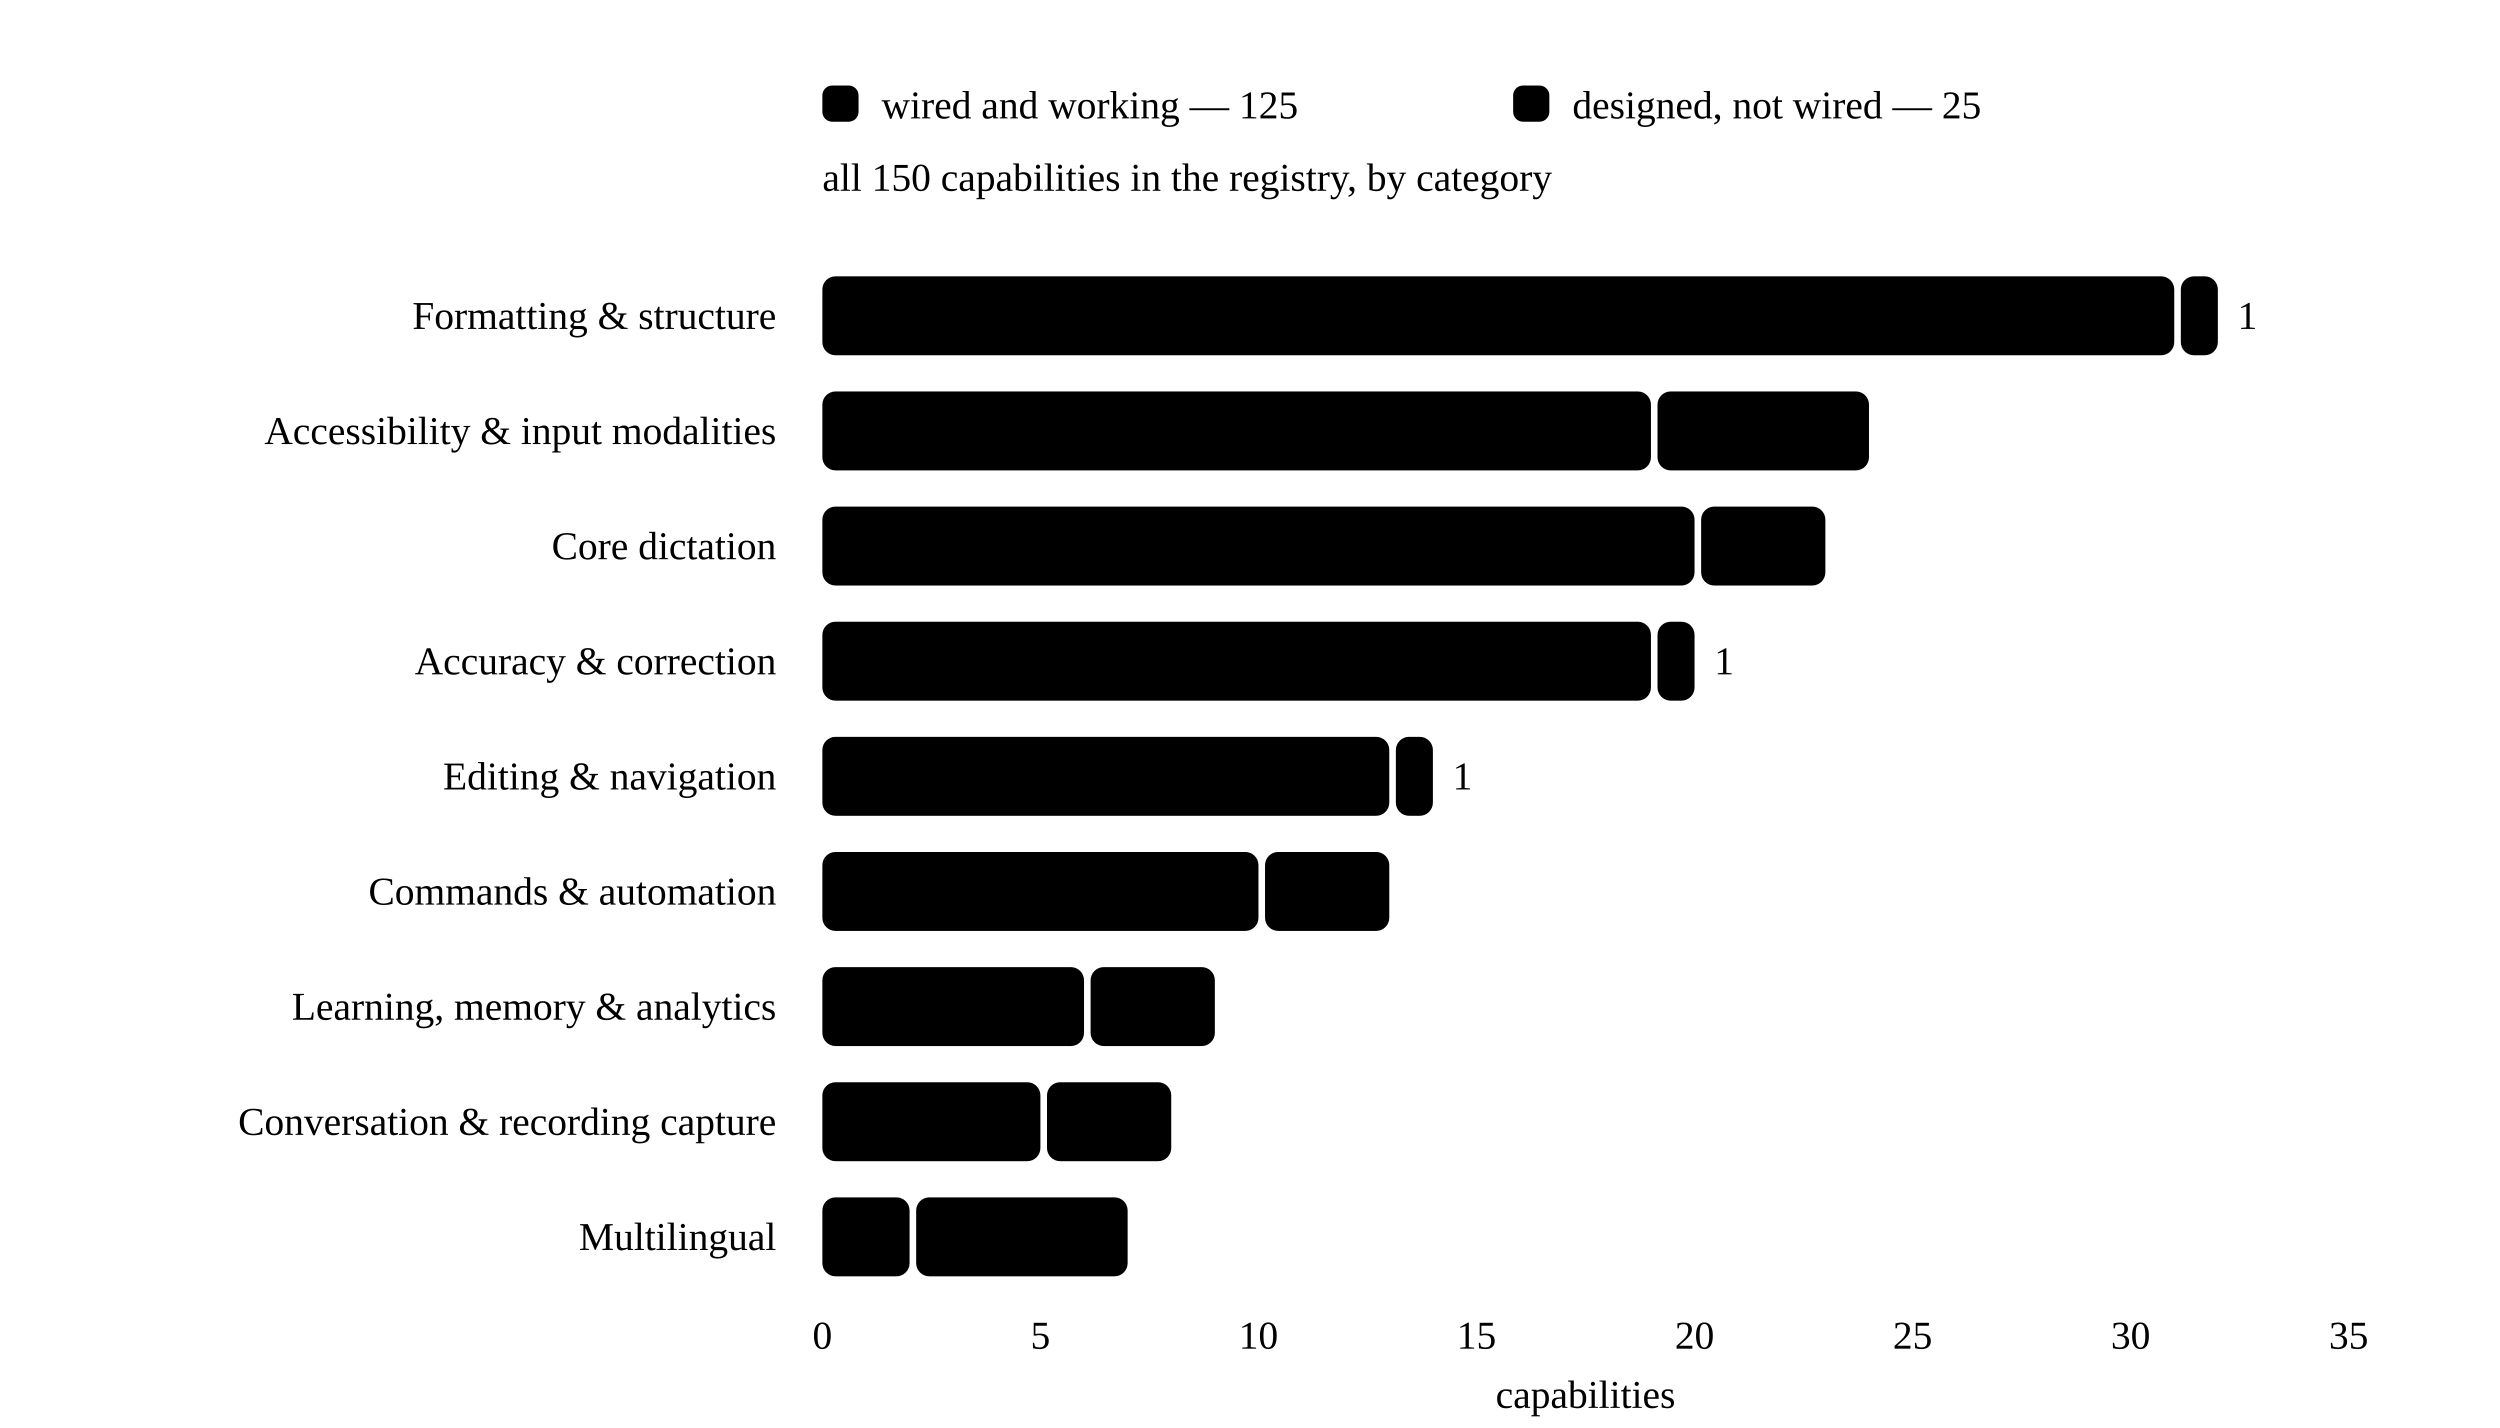
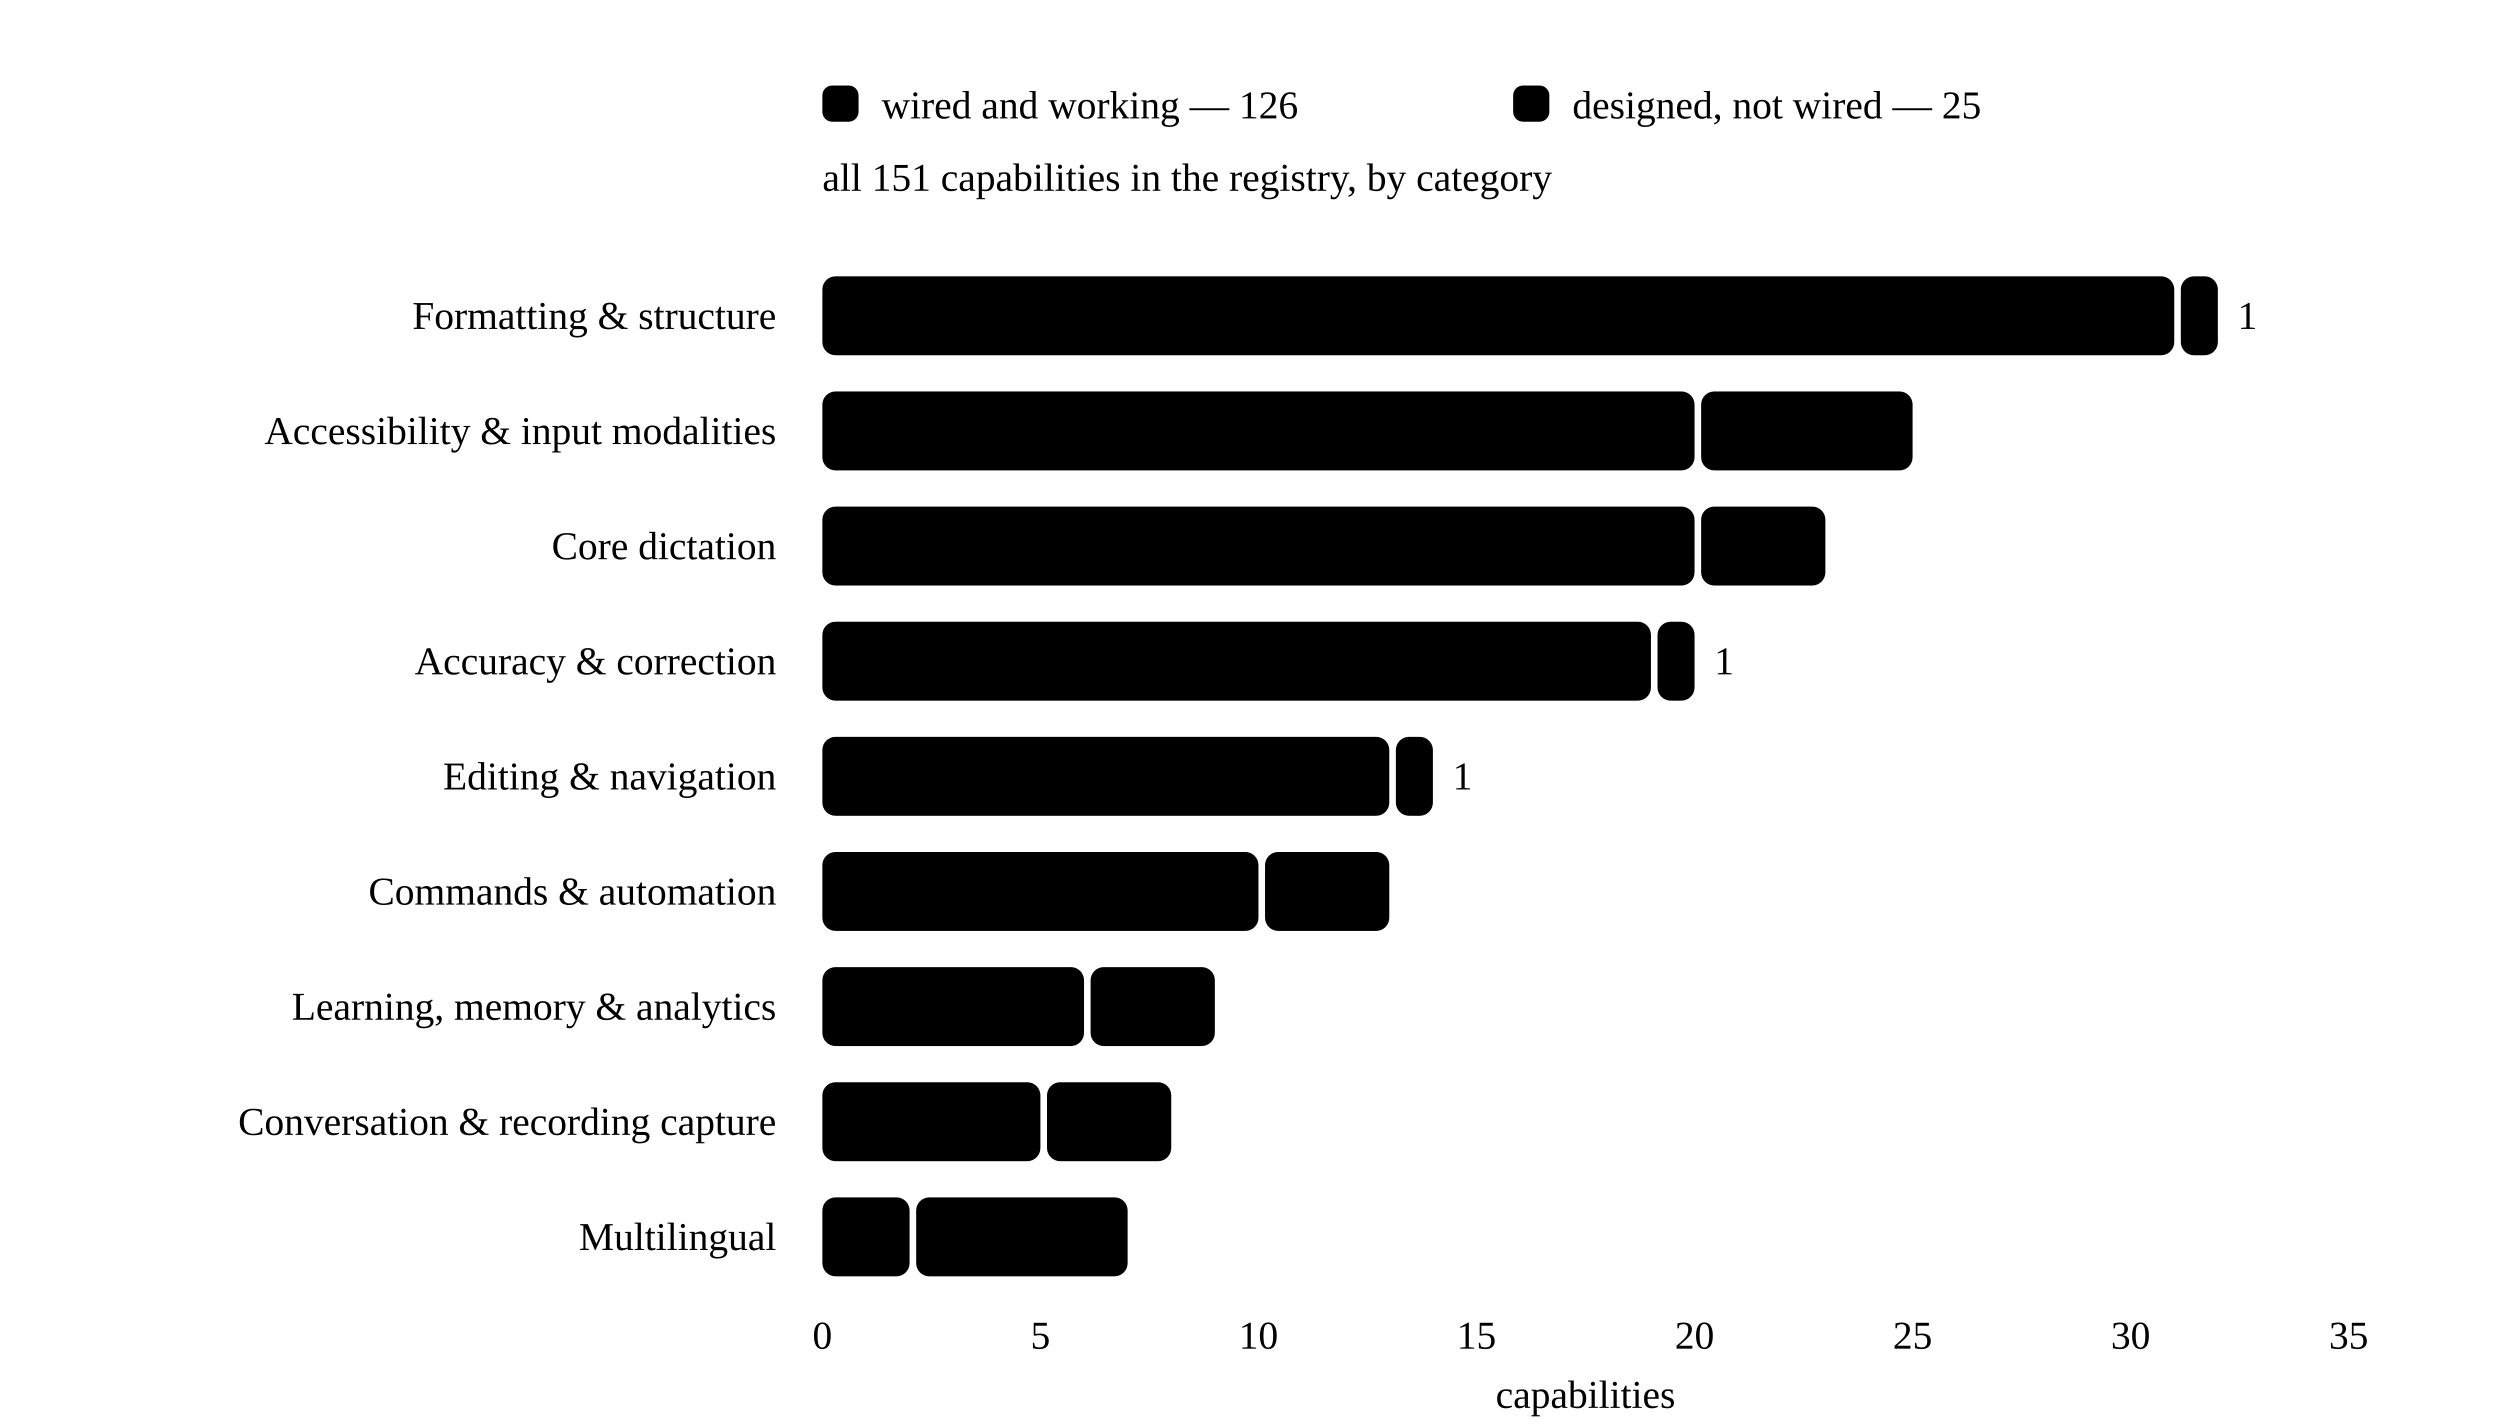
<svg xmlns="http://www.w3.org/2000/svg" class="yz-fig yz-fig--capabilities" viewBox="0 0 760 434" role="img" aria-labelledby="capabilities-t capabilities-d">
  <rect class="yz-swatch yz-bar--ship" x="250" y="26" width="11" height="11" rx="3" />
-   <text class="yz-l" x="268" y="36">wired and working — 125</text>
+   <text class="yz-l" x="268" y="36">wired and working — 126</text>
  <rect class="yz-swatch yz-bar--plan" x="460" y="26" width="11" height="11" rx="3" />
  <text class="yz-l" x="478" y="36">designed, not wired — 25</text>
-   <text class="yz-s" x="250" y="58">all 150 capabilities in the registry, by category</text>
+   <text class="yz-s" x="250" y="58">all 151 capabilities in the registry, by category</text>
  <path class="yz-grid" d="M 250 78 L 250 392" />
  <text class="yz-m" x="250" y="410" text-anchor="middle">0</text>
  <path class="yz-grid" d="M 316.286 78 L 316.286 392" />
  <text class="yz-m" x="316.286" y="410" text-anchor="middle">5</text>
  <path class="yz-grid" d="M 382.571 78 L 382.571 392" />
  <text class="yz-m" x="382.571" y="410" text-anchor="middle">10</text>
  <path class="yz-grid" d="M 448.857 78 L 448.857 392" />
  <text class="yz-m" x="448.857" y="410" text-anchor="middle">15</text>
  <path class="yz-grid" d="M 515.143 78 L 515.143 392" />
  <text class="yz-m" x="515.143" y="410" text-anchor="middle">20</text>
  <path class="yz-grid" d="M 581.429 78 L 581.429 392" />
  <text class="yz-m" x="581.429" y="410" text-anchor="middle">25</text>
  <path class="yz-grid" d="M 647.714 78 L 647.714 392" />
  <text class="yz-m" x="647.714" y="410" text-anchor="middle">30</text>
  <path class="yz-grid" d="M 714 78 L 714 392" />
  <text class="yz-m" x="714" y="410" text-anchor="middle">35</text>
  <text class="yz-m" x="482" y="428" text-anchor="middle">capabilities</text>
  <text class="yz-l" x="236" y="100" text-anchor="end">Formatting &amp; structure</text>
  <g class="yz-node">
    <rect class="yz-bar yz-bar--ship" x="250" y="84" width="410.971" height="24" rx="4" style="--yz-delay:0s" />
  </g>
  <g class="yz-node">
    <rect class="yz-bar yz-bar--plan" x="662.971" y="84" width="11.257" height="24" rx="4" style="--yz-delay:0s" />
  </g>
  <text class="yz-v yz-on-ship" x="652.971" y="100" text-anchor="end">31</text>
  <text class="yz-v" x="680.229" y="100">1</text>
  <text class="yz-l" x="236" y="135" text-anchor="end">Accessibility &amp; input modalities</text>
  <g class="yz-node">
-     <rect class="yz-bar yz-bar--ship" x="250" y="119" width="251.886" height="24" rx="4" style="--yz-delay:0.06s" />
+     <rect class="yz-bar yz-bar--ship" x="250" y="119" width="265.143" height="24" rx="4" style="--yz-delay:0.06s" />
  </g>
  <g class="yz-node">
-     <rect class="yz-bar yz-bar--plan" x="503.886" y="119" width="64.286" height="24" rx="4" style="--yz-delay:0.06s" />
+     <rect class="yz-bar yz-bar--plan" x="517.143" y="119" width="64.286" height="24" rx="4" style="--yz-delay:0.06s" />
  </g>
-   <text class="yz-v yz-on-ship" x="493.886" y="135" text-anchor="end">19</text>
-   <text class="yz-v yz-on-plan" x="560.171" y="135" text-anchor="end">5</text>
+   <text class="yz-v yz-on-ship" x="507.143" y="135" text-anchor="end">20</text>
+   <text class="yz-v yz-on-plan" x="573.429" y="135" text-anchor="end">5</text>
  <text class="yz-l" x="236" y="170" text-anchor="end">Core dictation</text>
  <g class="yz-node">
    <rect class="yz-bar yz-bar--ship" x="250" y="154" width="265.143" height="24" rx="4" style="--yz-delay:0.12s" />
  </g>
  <g class="yz-node">
    <rect class="yz-bar yz-bar--plan" x="517.143" y="154" width="37.771" height="24" rx="4" style="--yz-delay:0.12s" />
  </g>
  <text class="yz-v yz-on-ship" x="507.143" y="170" text-anchor="end">20</text>
  <text class="yz-v yz-on-plan" x="546.914" y="170" text-anchor="end">3</text>
  <text class="yz-l" x="236" y="205" text-anchor="end">Accuracy &amp; correction</text>
  <g class="yz-node">
    <rect class="yz-bar yz-bar--ship" x="250" y="189" width="251.886" height="24" rx="4" style="--yz-delay:0.18s" />
  </g>
  <g class="yz-node">
    <rect class="yz-bar yz-bar--plan" x="503.886" y="189" width="11.257" height="24" rx="4" style="--yz-delay:0.18s" />
  </g>
  <text class="yz-v yz-on-ship" x="493.886" y="205" text-anchor="end">19</text>
  <text class="yz-v" x="521.143" y="205">1</text>
  <text class="yz-l" x="236" y="240" text-anchor="end">Editing &amp; navigation</text>
  <g class="yz-node">
    <rect class="yz-bar yz-bar--ship" x="250" y="224" width="172.343" height="24" rx="4" style="--yz-delay:0.24s" />
  </g>
  <g class="yz-node">
    <rect class="yz-bar yz-bar--plan" x="424.343" y="224" width="11.257" height="24" rx="4" style="--yz-delay:0.24s" />
  </g>
  <text class="yz-v yz-on-ship" x="414.343" y="240" text-anchor="end">13</text>
  <text class="yz-v" x="441.6" y="240">1</text>
  <text class="yz-l" x="236" y="275" text-anchor="end">Commands &amp; automation</text>
  <g class="yz-node">
    <rect class="yz-bar yz-bar--ship" x="250" y="259" width="132.571" height="24" rx="4" style="--yz-delay:0.3s" />
  </g>
  <g class="yz-node">
    <rect class="yz-bar yz-bar--plan" x="384.571" y="259" width="37.771" height="24" rx="4" style="--yz-delay:0.3s" />
  </g>
  <text class="yz-v yz-on-ship" x="374.571" y="275" text-anchor="end">10</text>
  <text class="yz-v yz-on-plan" x="414.343" y="275" text-anchor="end">3</text>
  <text class="yz-l" x="236" y="310" text-anchor="end">Learning, memory &amp; analytics</text>
  <g class="yz-node">
    <rect class="yz-bar yz-bar--ship" x="250" y="294" width="79.543" height="24" rx="4" style="--yz-delay:0.36s" />
  </g>
  <g class="yz-node">
    <rect class="yz-bar yz-bar--plan" x="331.543" y="294" width="37.771" height="24" rx="4" style="--yz-delay:0.36s" />
  </g>
  <text class="yz-v yz-on-ship" x="321.543" y="310" text-anchor="end">6</text>
  <text class="yz-v yz-on-plan" x="361.314" y="310" text-anchor="end">3</text>
  <text class="yz-l" x="236" y="345" text-anchor="end">Conversation &amp; recording capture</text>
  <g class="yz-node">
    <rect class="yz-bar yz-bar--ship" x="250" y="329" width="66.286" height="24" rx="4" style="--yz-delay:0.42s" />
  </g>
  <g class="yz-node">
    <rect class="yz-bar yz-bar--plan" x="318.286" y="329" width="37.771" height="24" rx="4" style="--yz-delay:0.42s" />
  </g>
  <text class="yz-v yz-on-ship" x="308.286" y="345" text-anchor="end">5</text>
  <text class="yz-v yz-on-plan" x="348.057" y="345" text-anchor="end">3</text>
  <text class="yz-l" x="236" y="380" text-anchor="end">Multilingual</text>
  <g class="yz-node">
    <rect class="yz-bar yz-bar--ship" x="250" y="364" width="26.514" height="24" rx="4" style="--yz-delay:0.48s" />
  </g>
  <g class="yz-node">
    <rect class="yz-bar yz-bar--plan" x="278.514" y="364" width="64.286" height="24" rx="4" style="--yz-delay:0.48s" />
  </g>
  <text class="yz-v yz-on-ship" x="268.514" y="380" text-anchor="end">2</text>
  <text class="yz-v yz-on-plan" x="334.8" y="380" text-anchor="end">5</text>
</svg>
